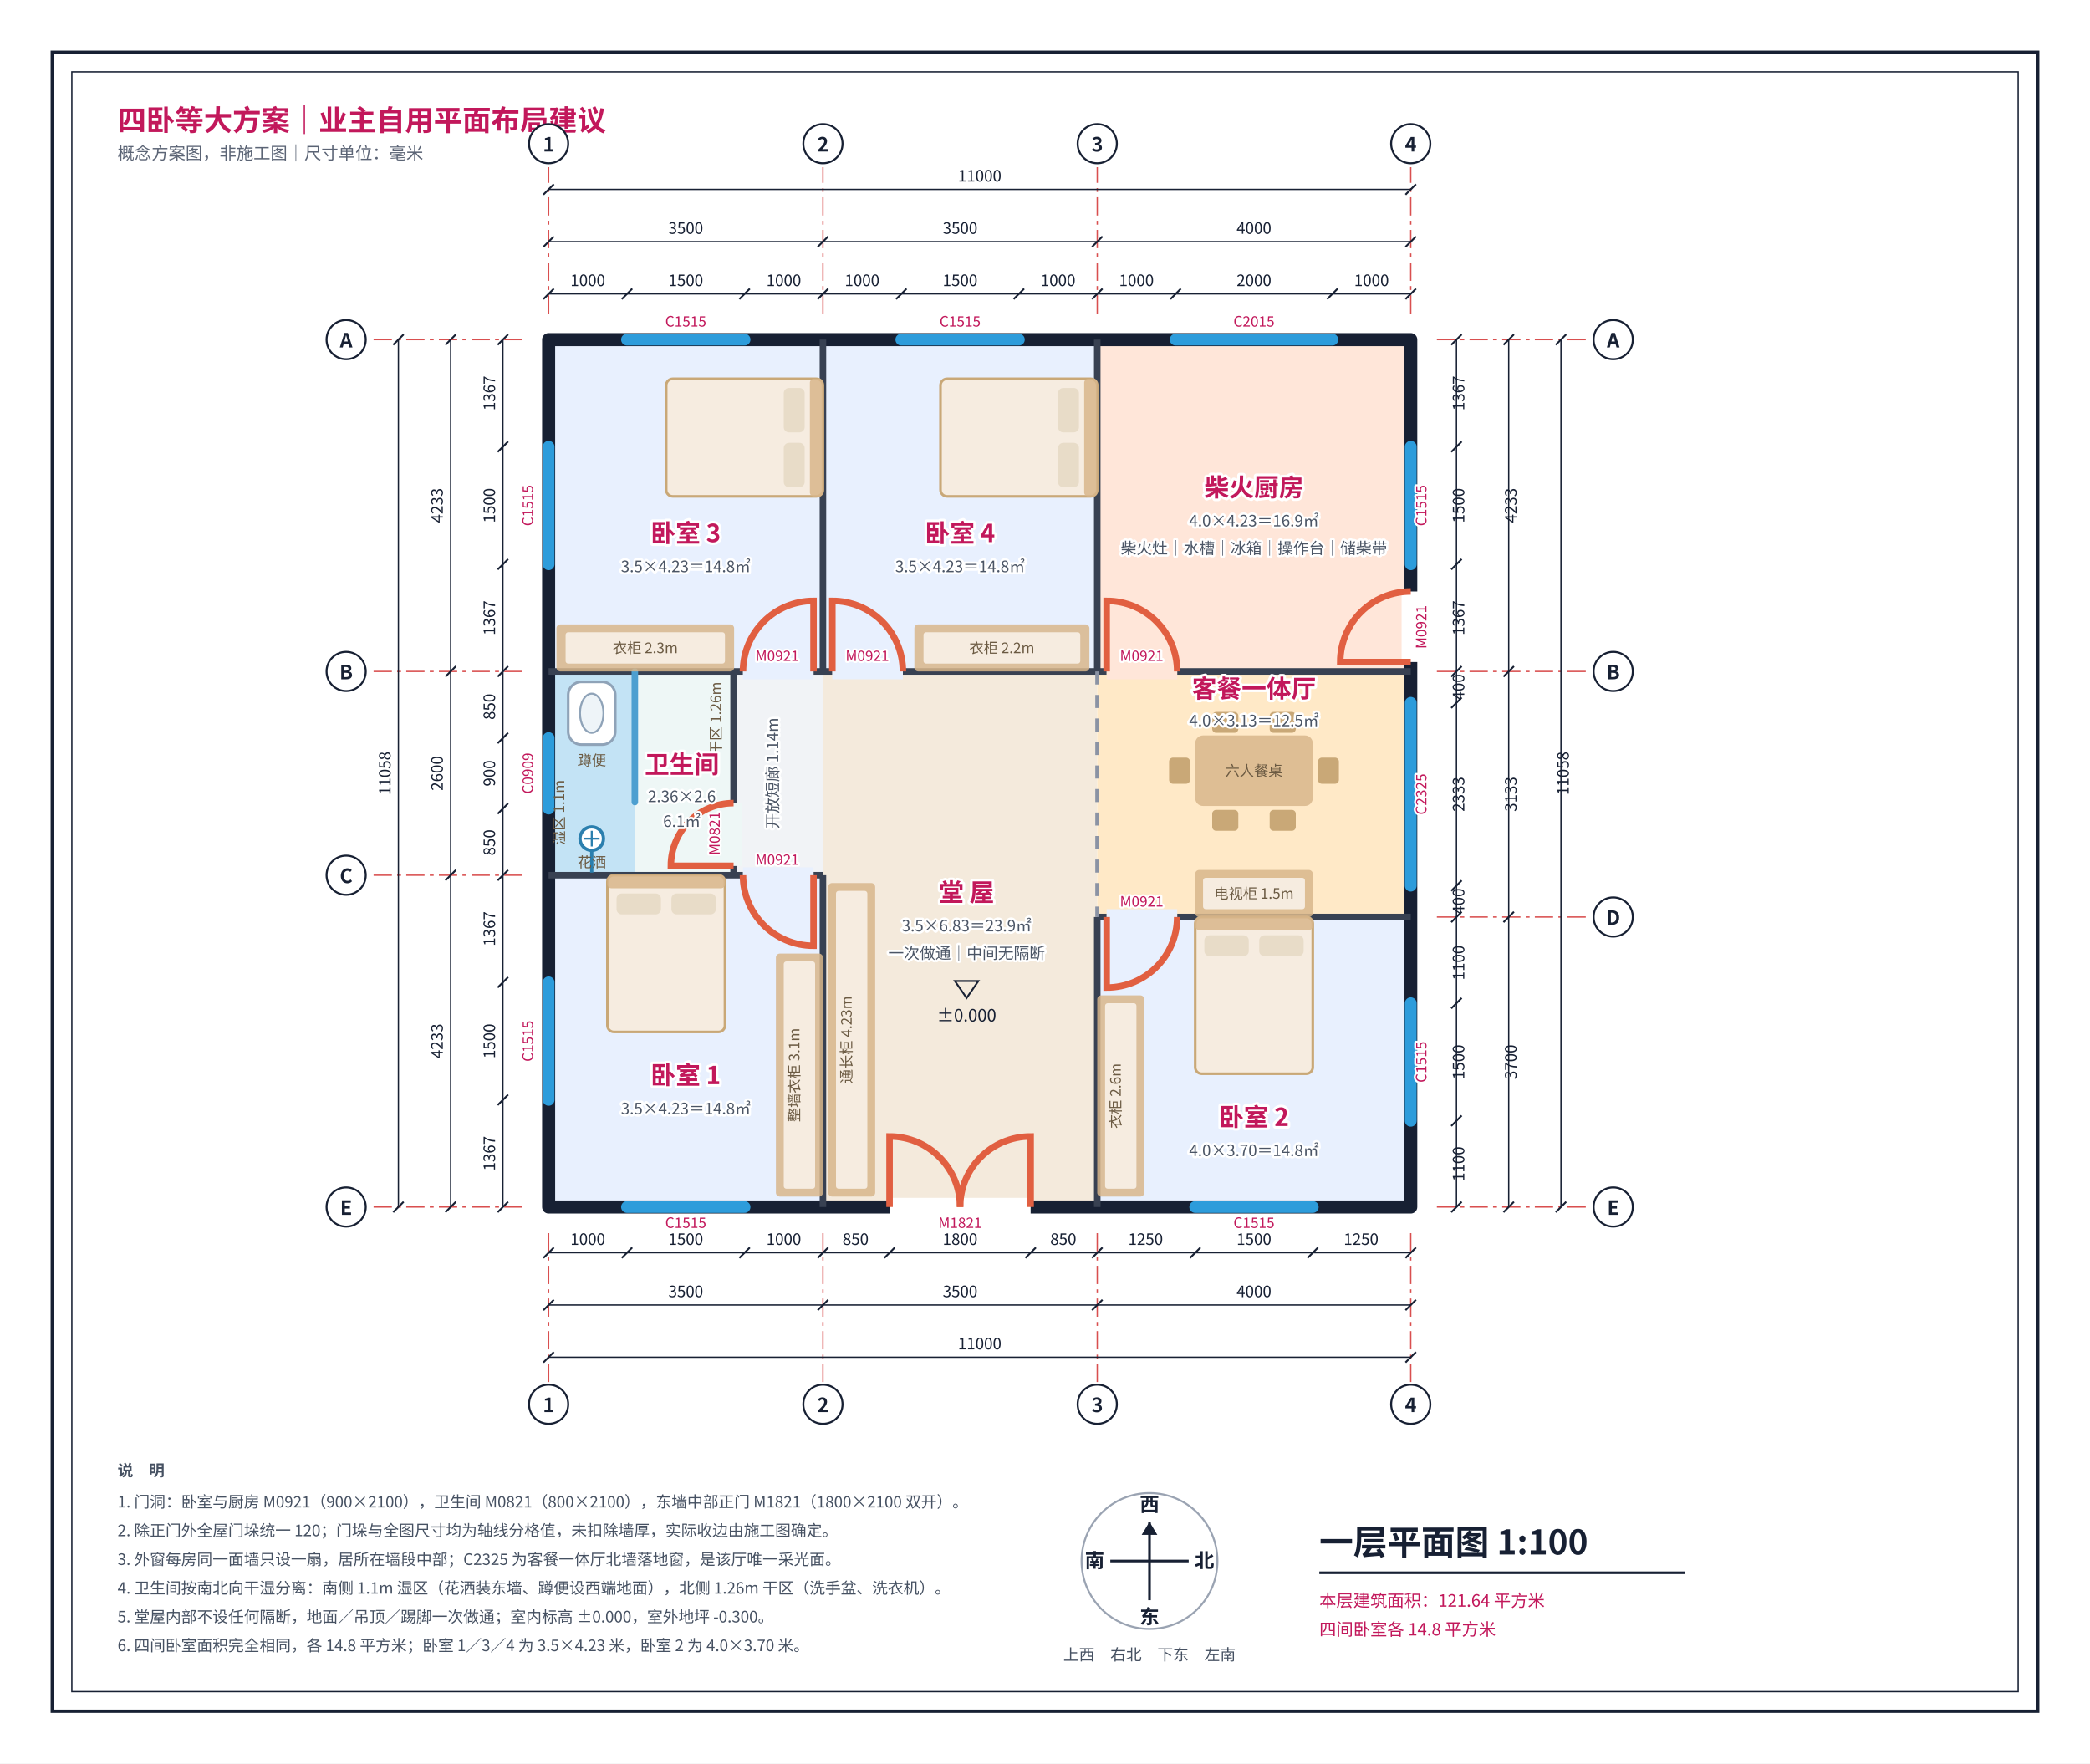
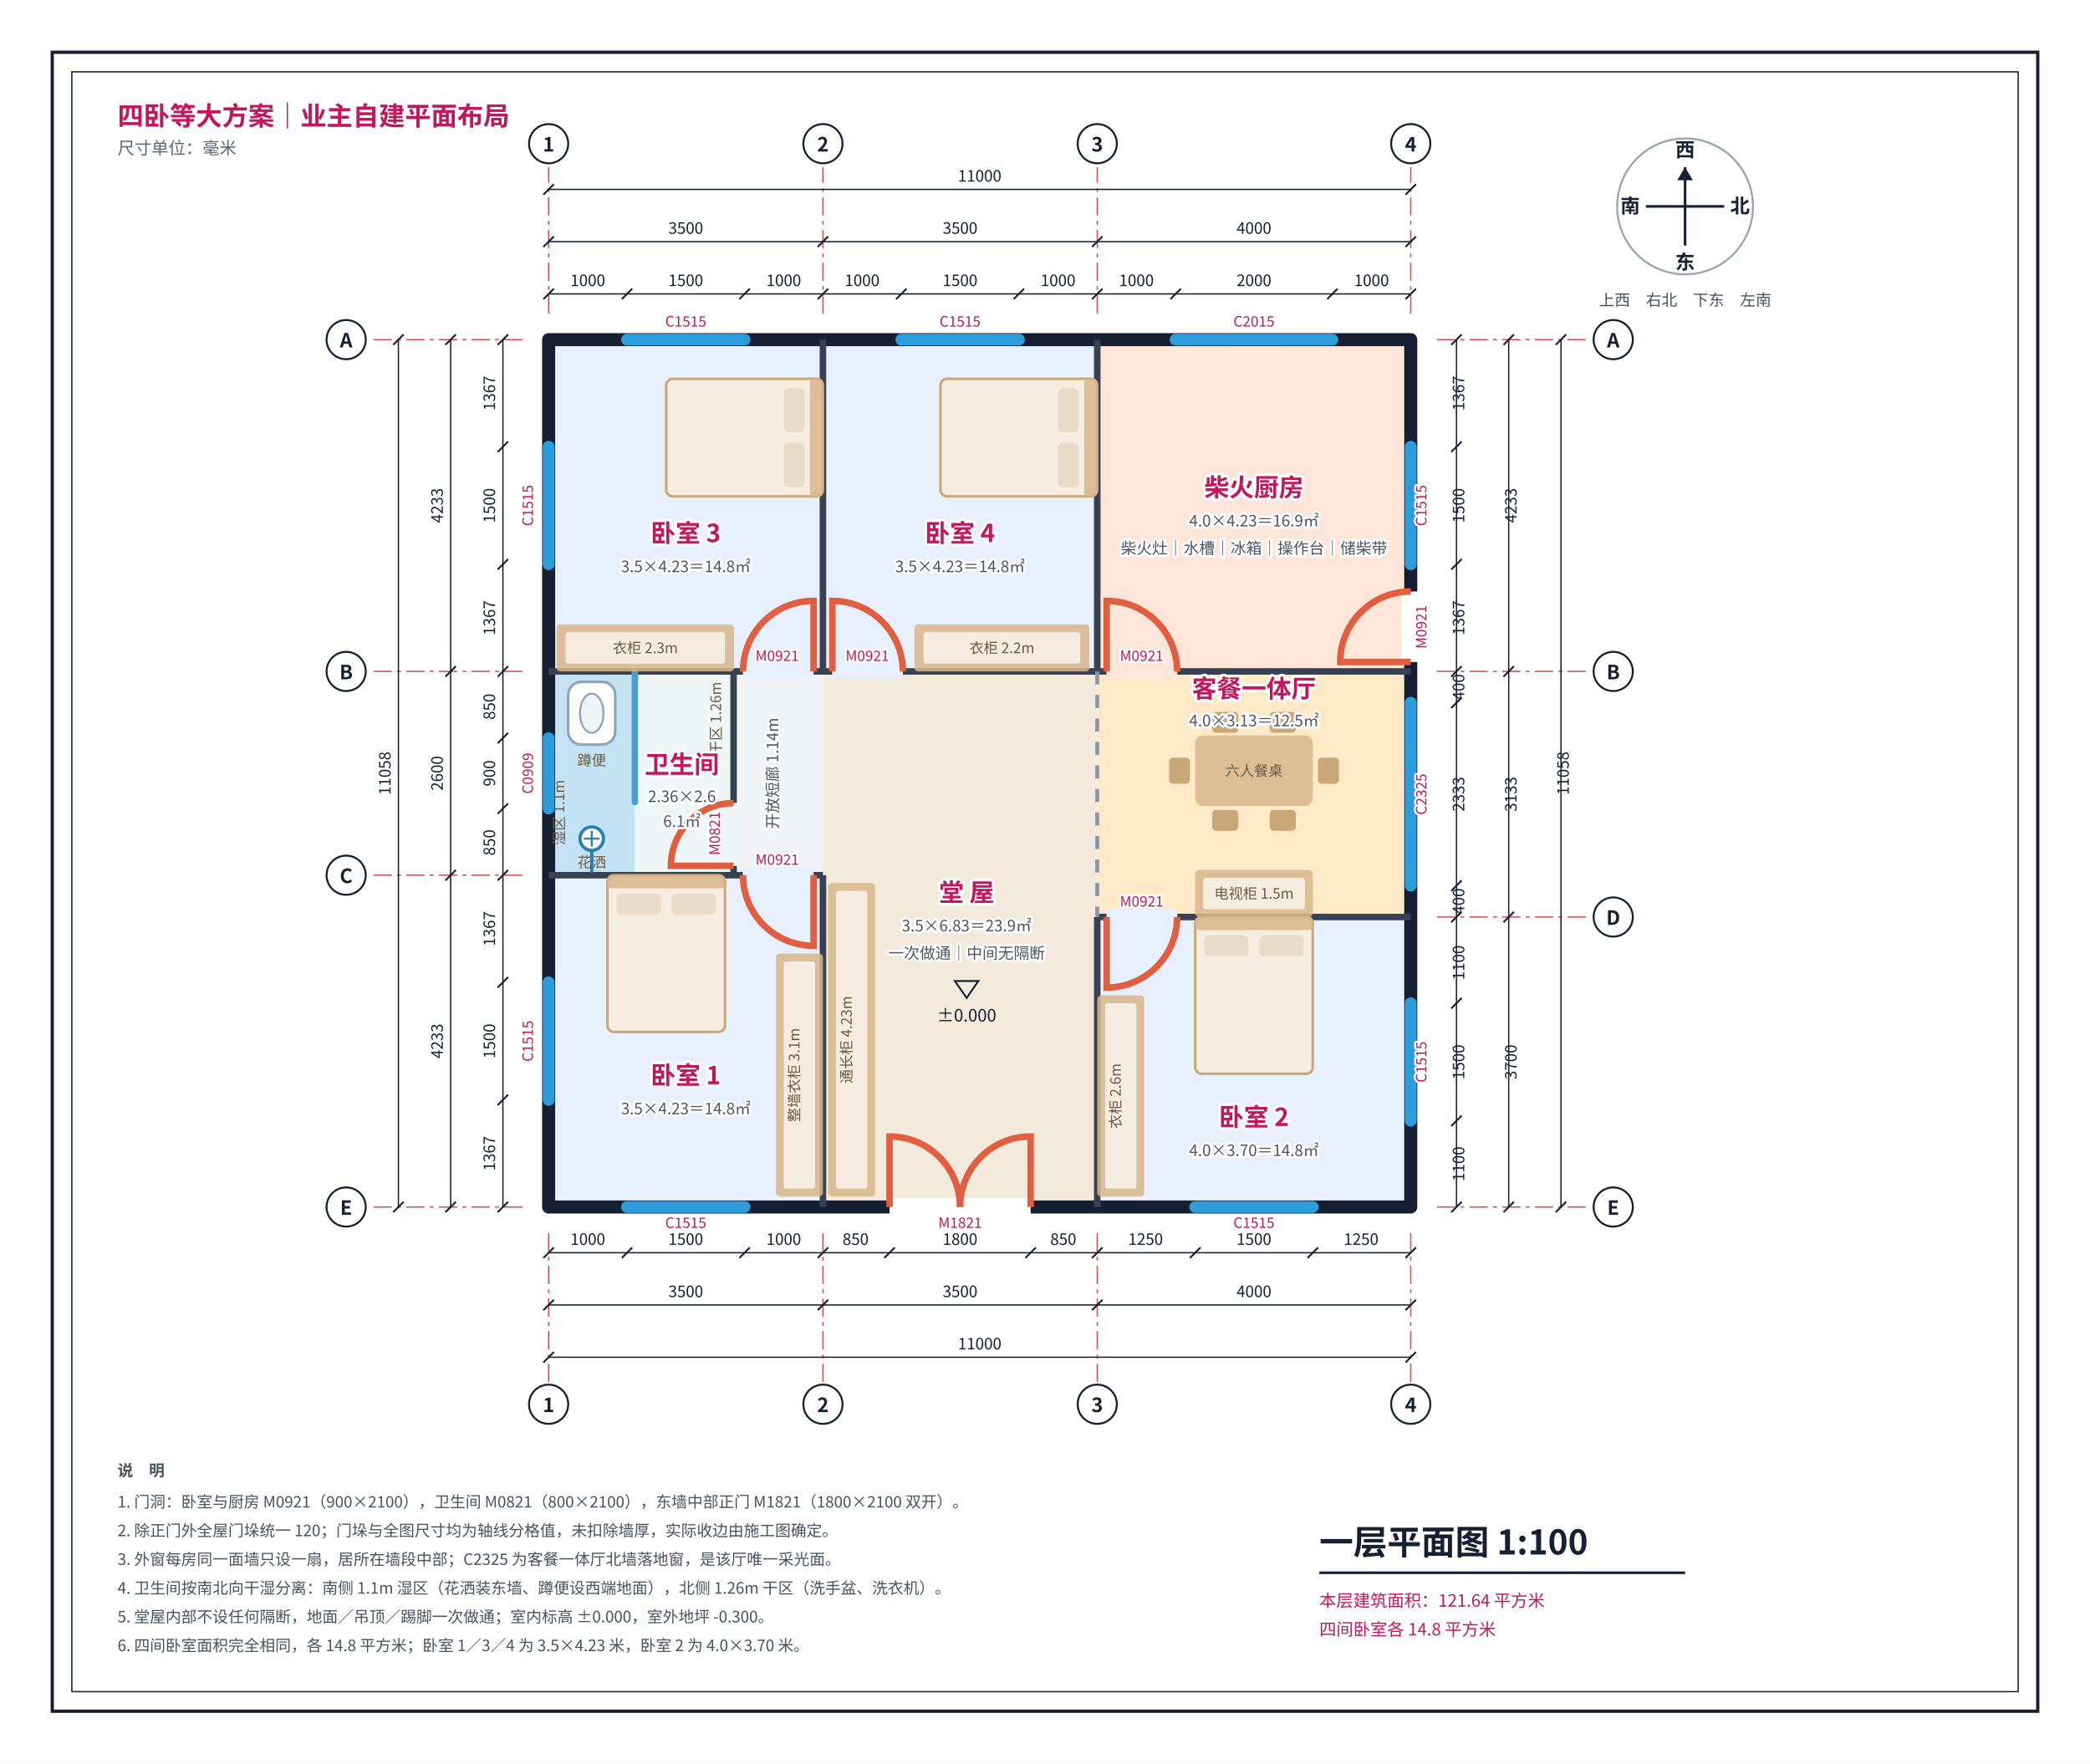
- <svg xmlns="http://www.w3.org/2000/svg" width="1600" height="1350" viewBox="0 0 1600 1350">
+ <svg xmlns="http://www.w3.org/2000/svg" viewBox="0 0 1600 1350" preserveAspectRatio="xMidYMid meet">
  <defs>
    <style>
      text { font-family: "Microsoft YaHei", "Noto Sans CJK SC", sans-serif; fill: #172033; }
      .frame { fill: none; stroke: #172033; stroke-width: 2.5; }
      .frame-in { fill: none; stroke: #172033; stroke-width: 1; }
-       .sheet-title { font-size: 22px; font-weight: 700; fill: #c2185b; }
+       .sheet-title { font-size: 20px; font-weight: 700; fill: #c2185b; }
      .sheet-sub { font-size: 13px; fill: #5b6475; }
      .plan-name { font-size: 26px; font-weight: 700; }
      .area-note { font-size: 13px; fill: #c2185b; }
      .wall { stroke: #172033; stroke-width: 10; fill: none; stroke-linejoin: round; }
      .partition { stroke: #384152; stroke-width: 5; fill: none; }
      .soft { stroke: #8b93a4; stroke-width: 3; stroke-dasharray: 10 8; fill: none; }
      .glass { stroke: #4d9fd0; stroke-width: 5; stroke-linecap: round; fill: none; }
      .furni { fill: #d8b68b; opacity: 0.85; }
      .window { stroke: #2d9cdb; stroke-width: 9; stroke-linecap: round; }
      .door { stroke: #e15f41; stroke-width: 5; fill: none; }
      .axis-line { stroke: #d94f4f; stroke-width: 1; stroke-dasharray: 14 4 3 4; fill: none; }
      .axis-circle { fill: #ffffff; stroke: #172033; stroke-width: 1.5; }
      .axis-num { font-size: 15px; font-weight: 700; text-anchor: middle; }
      .dim-line { stroke: #172033; stroke-width: 1; fill: none; }
      .dim-tick { stroke: #172033; stroke-width: 1.4; fill: none; }
      .dim-num { font-size: 12px; text-anchor: middle; fill: #172033; }
      .tag { font-size: 11px; fill: #c2185b; text-anchor: middle;
        paint-order: stroke; stroke: #ffffff; stroke-width: 3px; stroke-linejoin: round; }
      .room-name { font-size: 19px; font-weight: 700; text-anchor: middle; fill: #c2185b;
        paint-order: stroke; stroke: #ffffff; stroke-width: 4px; stroke-linejoin: round; }
      .room-sub { font-size: 12px; text-anchor: middle; fill: #4b5565;
        paint-order: stroke; stroke: #ffffff; stroke-width: 3.5px; stroke-linejoin: round; }
      .furni-label { font-size: 11px; fill: #6b5a42; text-anchor: middle; }
      .lvl { font-size: 13px; text-anchor: middle; }
      .note { font-size: 12px; fill: #465162; }
    </style>
  </defs>
  <rect width="1600" height="1350" fill="#ffffff" />
  <rect x="40" y="40" width="1520" height="1270" class="frame" />
  <rect x="55" y="55" width="1490" height="1240" class="frame-in" />
-   <text x="90" y="100" class="sheet-title">四卧等大方案｜业主自用平面布局建议</text>
-   <text x="90" y="122" class="sheet-sub">概念方案图，非施工图｜尺寸单位：毫米</text>
+   <text x="90" y="96" class="sheet-title">四卧等大方案｜业主自建平面布局</text>
+   <text x="90" y="118" class="sheet-sub">尺寸单位：毫米</text>
  <path d="M420 240 V128 M630 240 V128 M840 240 V128 M1080 240 V128" class="axis-line" />
  <path d="M420 944 V1058 M630 944 V1058 M840 944 V1058 M1080 944 V1058" class="axis-line" />
  <path d="M400 260 H283 M400 514 H283 M400 670 H283 M400 924 H283" class="axis-line" />
  <path d="M1100 260 H1217 M1100 514 H1217 M1100 702 H1217 M1100 924 H1217" class="axis-line" />
  <rect x="420" y="260" width="210" height="254" fill="#e8f0fe" />
  <rect x="630" y="260" width="210" height="254" fill="#e8f0fe" />
  <rect x="840" y="260" width="240" height="254" fill="#ffe6d9" />
  <rect x="420" y="514" width="66" height="156" fill="#c3e3f5" />
  <rect x="486" y="514" width="75.6" height="156" fill="#eef7f6" />
  <rect x="561.6" y="514" width="68.4" height="156" fill="#f1f3f6" />
  <rect x="420" y="670" width="210" height="254" fill="#e8f0fe" />
  <rect x="630" y="514" width="210" height="410" fill="#f4eadc" />
  <rect x="840" y="514" width="240" height="188" fill="#ffe9c7" />
  <rect x="840" y="702" width="240" height="222" fill="#e8f0fe" />
  <rect x="420" y="260" width="660" height="664" class="wall" />
  <path d="M420 514 H568.8 M622.8 514 H637.2 M691.2 514 H847.2 M901.2 514 H1080" class="partition" />
  <path d="M630 260 V514 M840 260 V514" class="partition" />
  <path d="M561.6 514 V614.8 M561.6 662.8 V670" class="partition" />
  <path d="M420 670 H568.8 M622.8 670 H630" class="partition" />
  <path d="M630 670 V924" class="partition" />
  <path d="M840 702 V924" class="partition" />
  <path d="M840 702 H847.2 M901.2 702 H1080" class="partition" />
  <path d="M840 514 V702" class="soft" />
  <path d="M486 514 V614" class="glass" />
  <rect x="435" y="522" width="36" height="48" rx="10" fill="#ffffff" stroke="#8fa3b8" stroke-width="2" />
  <ellipse cx="453" cy="546" rx="9" ry="15" fill="#eef4f8" stroke="#8fa3b8" stroke-width="1.5" />
  <path d="M453 668 V651" stroke="#2b7fae" stroke-width="2.5" />
  <circle cx="453" cy="642" r="9" fill="#ffffff" stroke="#2b7fae" stroke-width="2.5" />
  <path d="M447 642 H459 M453 636 V648" stroke="#2b7fae" stroke-width="1.5" />
  <path d="M568.8 514 H622.8" stroke="#e8f0fe" stroke-width="12" />
  <path d="M622.8 514 V460 A54 54 0 0 0 568.8 514" class="door" />
  <path d="M561.6 614.8 V662.8" stroke="#eef7f6" stroke-width="12" />
  <path d="M561.6 662.8 H513.6 A48 48 0 0 1 561.6 614.8" class="door" />
  <path d="M568.8 670 H622.8" stroke="#e8f0fe" stroke-width="12" />
  <path d="M622.8 670 V724 A54 54 0 0 1 568.8 670" class="door" />
  <path d="M637.2 514 H691.2" stroke="#e8f0fe" stroke-width="12" />
  <path d="M637.2 514 V460 A54 54 0 0 1 691.2 514" class="door" />
  <path d="M847.2 514 H901.2" stroke="#ffe6d9" stroke-width="12" />
  <path d="M847.2 514 V460 A54 54 0 0 1 901.2 514" class="door" />
  <path d="M847.2 702 H901.2" stroke="#e8f0fe" stroke-width="12" />
  <path d="M847.2 702 V756 A54 54 0 0 0 901.2 702" class="door" />
  <path d="M681 924 H789" stroke="#ffffff" stroke-width="14" />
  <path d="M681 924 V870 A54 54 0 0 1 735 924" class="door" />
  <path d="M789 924 V870 A54 54 0 0 0 735 924" class="door" />
  <path d="M1080 452.8 V506.8" stroke="#ffffff" stroke-width="14" />
  <path d="M1080 506.8 H1026 A54 54 0 0 1 1080 452.8" class="door" />
  <path d="M480 260 H570 M690 260 H780 M900 260 H1020" class="window" />
  <path d="M420 342 V432 M420 565 V619 M420 752 V842" class="window" />
  <path d="M1080 342 V432 M1080 538 V678 M1080 768 V858" class="window" />
  <path d="M480 924 H570 M915 924 H1005" class="window" />
  <text x="525" y="250" class="tag">C1515</text>
  <text x="735" y="250" class="tag">C1515</text>
  <text x="960" y="250" class="tag">C2015</text>
  <text x="408" y="387" class="tag" transform="rotate(-90 408 387)">C1515</text>
  <text x="408" y="592" class="tag" transform="rotate(-90 408 592)">C0909</text>
  <text x="408" y="797" class="tag" transform="rotate(-90 408 797)">C1515</text>
  <text x="1092" y="387" class="tag" transform="rotate(-90 1092 387)">C1515</text>
  <text x="1092" y="608" class="tag" transform="rotate(-90 1092 608)">C2325</text>
  <text x="1092" y="813" class="tag" transform="rotate(-90 1092 813)">C1515</text>
  <text x="1092" y="480" class="tag" transform="rotate(-90 1092 480)">M0921</text>
  <text x="525" y="940" class="tag">C1515</text>
  <text x="735" y="940" class="tag">M1821</text>
  <text x="960" y="940" class="tag">C1515</text>
  <text x="595" y="506" class="tag">M0921</text>
  <text x="664" y="506" class="tag">M0921</text>
  <text x="874" y="506" class="tag">M0921</text>
  <text x="595" y="662" class="tag">M0921</text>
  <text x="874" y="694" class="tag">M0921</text>
  <text x="551" y="638" class="tag" transform="rotate(-90 551 638)">M0821</text>
  <rect x="465" y="670" width="90" height="120" rx="5" fill="#f6ece0" stroke="#c9a877" stroke-width="2" />
  <rect x="465" y="670" width="90" height="10" rx="3" class="furni" />
  <rect x="472" y="684" width="34" height="16" rx="4" fill="#e8dcc8" />
  <rect x="514" y="684" width="34" height="16" rx="4" fill="#e8dcc8" />
  <rect x="915" y="702" width="90" height="120" rx="5" fill="#f6ece0" stroke="#c9a877" stroke-width="2" />
  <rect x="915" y="702" width="90" height="10" rx="3" class="furni" />
  <rect x="922" y="716" width="34" height="16" rx="4" fill="#e8dcc8" />
  <rect x="964" y="716" width="34" height="16" rx="4" fill="#e8dcc8" />
  <rect x="510" y="290" width="120" height="90" rx="5" fill="#f6ece0" stroke="#c9a877" stroke-width="2" />
  <rect x="620" y="290" width="10" height="90" rx="3" class="furni" />
  <rect x="600" y="297" width="16" height="34" rx="4" fill="#e8dcc8" />
  <rect x="600" y="339" width="16" height="34" rx="4" fill="#e8dcc8" />
  <rect x="720" y="290" width="120" height="90" rx="5" fill="#f6ece0" stroke="#c9a877" stroke-width="2" />
  <rect x="830" y="290" width="10" height="90" rx="3" class="furni" />
  <rect x="810" y="297" width="16" height="34" rx="4" fill="#e8dcc8" />
  <rect x="810" y="339" width="16" height="34" rx="4" fill="#e8dcc8" />
  <rect x="594" y="730" width="36" height="186" rx="3" class="furni" />
  <rect x="600" y="736" width="24" height="174" rx="2" fill="#f6ece0" />
  <text x="612" y="823" class="furni-label" transform="rotate(-90 612 823)">整墙衣柜 3.1m</text>
  <rect x="840" y="762" width="36" height="154" rx="3" class="furni" />
  <rect x="846" y="768" width="24" height="142" rx="2" fill="#f6ece0" />
  <text x="858" y="839" class="furni-label" transform="rotate(-90 858 839)">衣柜 2.6m</text>
  <rect x="426" y="478" width="136" height="36" rx="3" class="furni" />
  <rect x="433" y="484" width="122" height="24" rx="2" fill="#f6ece0" />
  <text x="494" y="500" class="furni-label">衣柜 2.3m</text>
  <rect x="700" y="478" width="134" height="36" rx="3" class="furni" />
  <rect x="707" y="484" width="120" height="24" rx="2" fill="#f6ece0" />
  <text x="767" y="500" class="furni-label">衣柜 2.2m</text>
  <rect x="634" y="676" width="36" height="240" rx="3" class="furni" />
  <rect x="640" y="682" width="24" height="228" rx="2" fill="#f6ece0" />
  <text x="652" y="796" class="furni-label" transform="rotate(-90 652 796)">通长柜 4.23m</text>
  <rect x="915" y="666" width="90" height="36" rx="3" class="furni" />
  <rect x="921" y="672" width="78" height="24" rx="2" fill="#f6ece0" />
  <text x="960" y="688" class="furni-label">电视柜 1.5m</text>
  <rect x="915" y="563" width="90" height="54" rx="6" class="furni" />
  <text x="960" y="594" class="furni-label">六人餐桌</text>
  <rect x="928" y="545" width="20" height="16" rx="3" fill="#c9a877" />
  <rect x="972" y="545" width="20" height="16" rx="3" fill="#c9a877" />
  <rect x="928" y="620" width="20" height="16" rx="3" fill="#c9a877" />
  <rect x="972" y="620" width="20" height="16" rx="3" fill="#c9a877" />
  <rect x="895" y="580" width="16" height="20" rx="3" fill="#c9a877" />
  <rect x="1009" y="580" width="16" height="20" rx="3" fill="#c9a877" />
  <text x="525" y="415" class="room-name">卧室 3</text>
  <text x="525" y="438" class="room-sub">3.5×4.23＝14.8㎡</text>
  <text x="735" y="415" class="room-name">卧室 4</text>
  <text x="735" y="438" class="room-sub">3.5×4.23＝14.8㎡</text>
  <text x="960" y="380" class="room-name">柴火厨房</text>
  <text x="960" y="403" class="room-sub">4.0×4.23＝16.9㎡</text>
  <text x="960" y="424" class="room-sub">柴火灶｜水槽｜冰箱｜操作台｜储柴带</text>
  <text x="453" y="586" class="furni-label">蹲便</text>
  <text x="432" y="622" class="furni-label" transform="rotate(-90 432 622)">湿区 1.1m</text>
  <text x="453" y="664" class="furni-label">花洒</text>
  <text x="552" y="550" class="furni-label" transform="rotate(-90 552 550)">干区 1.26m</text>
  <text x="522" y="592" class="room-name">卫生间</text>
  <text x="522" y="614" class="room-sub">2.36×2.6</text>
  <text x="522" y="633" class="room-sub">6.1㎡</text>
  <text x="595.8" y="592" class="room-sub" transform="rotate(-90 595.8 592)">开放短廊 1.14m</text>
  <text x="525" y="830" class="room-name">卧室 1</text>
  <text x="525" y="853" class="room-sub">3.5×4.23＝14.8㎡</text>
  <text x="740" y="690" class="room-name">堂 屋</text>
  <text x="740" y="713" class="room-sub">3.5×6.83＝23.9㎡</text>
  <text x="740" y="734" class="room-sub">一次做通｜中间无隔断</text>
  <text x="960" y="534" class="room-name">客餐一体厅</text>
  <text x="960" y="556" class="room-sub">4.0×3.13＝12.5㎡</text>
  <text x="960" y="862" class="room-name">卧室 2</text>
  <text x="960" y="885" class="room-sub">4.0×3.70＝14.8㎡</text>
  <path d="M740 764 l-9,-13 h18 z" fill="none" stroke="#172033" stroke-width="1.4" />
  <text x="740" y="782" class="lvl">±0.000</text>
  <circle cx="420" cy="110" r="15" class="axis-circle" />
  <text x="420" y="116" class="axis-num">1</text>
  <circle cx="630" cy="110" r="15" class="axis-circle" />
  <text x="630" y="116" class="axis-num">2</text>
  <circle cx="840" cy="110" r="15" class="axis-circle" />
  <text x="840" y="116" class="axis-num">3</text>
  <circle cx="1080" cy="110" r="15" class="axis-circle" />
  <text x="1080" y="116" class="axis-num">4</text>
  <circle cx="420" cy="1075" r="15" class="axis-circle" />
  <text x="420" y="1081" class="axis-num">1</text>
  <circle cx="630" cy="1075" r="15" class="axis-circle" />
  <text x="630" y="1081" class="axis-num">2</text>
  <circle cx="840" cy="1075" r="15" class="axis-circle" />
  <text x="840" y="1081" class="axis-num">3</text>
  <circle cx="1080" cy="1075" r="15" class="axis-circle" />
  <text x="1080" y="1081" class="axis-num">4</text>
  <circle cx="265" cy="260" r="15" class="axis-circle" />
  <text x="265" y="266" class="axis-num">A</text>
  <circle cx="265" cy="514" r="15" class="axis-circle" />
  <text x="265" y="520" class="axis-num">B</text>
  <circle cx="265" cy="670" r="15" class="axis-circle" />
  <text x="265" y="676" class="axis-num">C</text>
  <circle cx="265" cy="924" r="15" class="axis-circle" />
  <text x="265" y="930" class="axis-num">E</text>
  <circle cx="1235" cy="260" r="15" class="axis-circle" />
  <text x="1235" y="266" class="axis-num">A</text>
  <circle cx="1235" cy="514" r="15" class="axis-circle" />
  <text x="1235" y="520" class="axis-num">B</text>
  <circle cx="1235" cy="702" r="15" class="axis-circle" />
  <text x="1235" y="708" class="axis-num">D</text>
  <circle cx="1235" cy="924" r="15" class="axis-circle" />
  <text x="1235" y="930" class="axis-num">E</text>
  <path d="M420 225 H1080" class="dim-line" />
  <path d="M416 229 L424 221 M476 229 L484 221 M566 229 L574 221 M626 229 L634 221 M686 229 L694 221 M776 229 L784 221 M836 229 L844 221 M896 229 L904 221 M1016 229 L1024 221 M1076 229 L1084 221" class="dim-tick" />
  <text x="450" y="219" class="dim-num">1000</text>
  <text x="525" y="219" class="dim-num">1500</text>
  <text x="600" y="219" class="dim-num">1000</text>
  <text x="660" y="219" class="dim-num">1000</text>
  <text x="735" y="219" class="dim-num">1500</text>
  <text x="810" y="219" class="dim-num">1000</text>
  <text x="870" y="219" class="dim-num">1000</text>
  <text x="960" y="219" class="dim-num">2000</text>
  <text x="1050" y="219" class="dim-num">1000</text>
  <path d="M420 185 H1080" class="dim-line" />
  <path d="M416 189 L424 181 M626 189 L634 181 M836 189 L844 181 M1076 189 L1084 181" class="dim-tick" />
  <text x="525" y="179" class="dim-num">3500</text>
  <text x="735" y="179" class="dim-num">3500</text>
  <text x="960" y="179" class="dim-num">4000</text>
  <path d="M420 145 H1080" class="dim-line" />
  <path d="M416 149 L424 141 M1076 149 L1084 141" class="dim-tick" />
  <text x="750" y="139" class="dim-num">11000</text>
  <path d="M420 959 H1080" class="dim-line" />
  <path d="M416 963 L424 955 M476 963 L484 955 M566 963 L574 955 M626 963 L634 955 M677 963 L685 955 M785 963 L793 955 M836 963 L844 955 M911 963 L919 955 M1001 963 L1009 955 M1076 963 L1084 955" class="dim-tick" />
  <text x="450" y="953" class="dim-num">1000</text>
  <text x="525" y="953" class="dim-num">1500</text>
  <text x="600" y="953" class="dim-num">1000</text>
  <text x="655" y="953" class="dim-num">850</text>
  <text x="735" y="953" class="dim-num">1800</text>
  <text x="814" y="953" class="dim-num">850</text>
  <text x="877" y="953" class="dim-num">1250</text>
  <text x="960" y="953" class="dim-num">1500</text>
  <text x="1042" y="953" class="dim-num">1250</text>
  <path d="M420 999 H1080" class="dim-line" />
  <path d="M416 1003 L424 995 M626 1003 L634 995 M836 1003 L844 995 M1076 1003 L1084 995" class="dim-tick" />
  <text x="525" y="993" class="dim-num">3500</text>
  <text x="735" y="993" class="dim-num">3500</text>
  <text x="960" y="993" class="dim-num">4000</text>
  <path d="M420 1039 H1080" class="dim-line" />
  <path d="M416 1043 L424 1035 M1076 1043 L1084 1035" class="dim-tick" />
  <text x="750" y="1033" class="dim-num">11000</text>
  <path d="M385 260 V924" class="dim-line" />
  <path d="M381 264 L389 256 M381 346 L389 338 M381 436 L389 428 M381 518 L389 510 M381 569 L389 561 M381 623 L389 615 M381 674 L389 666 M381 756 L389 748 M381 846 L389 838 M381 928 L389 920" class="dim-tick" />
  <text x="379" y="301" class="dim-num" transform="rotate(-90 379 301)">1367</text>
  <text x="379" y="387" class="dim-num" transform="rotate(-90 379 387)">1500</text>
  <text x="379" y="473" class="dim-num" transform="rotate(-90 379 473)">1367</text>
  <text x="379" y="541" class="dim-num" transform="rotate(-90 379 541)">850</text>
  <text x="379" y="592" class="dim-num" transform="rotate(-90 379 592)">900</text>
  <text x="379" y="645" class="dim-num" transform="rotate(-90 379 645)">850</text>
  <text x="379" y="711" class="dim-num" transform="rotate(-90 379 711)">1367</text>
  <text x="379" y="797" class="dim-num" transform="rotate(-90 379 797)">1500</text>
  <text x="379" y="883" class="dim-num" transform="rotate(-90 379 883)">1367</text>
  <path d="M345 260 V924" class="dim-line" />
  <path d="M341 264 L349 256 M341 518 L349 510 M341 674 L349 666 M341 928 L349 920" class="dim-tick" />
  <text x="339" y="387" class="dim-num" transform="rotate(-90 339 387)">4233</text>
  <text x="339" y="592" class="dim-num" transform="rotate(-90 339 592)">2600</text>
  <text x="339" y="797" class="dim-num" transform="rotate(-90 339 797)">4233</text>
  <path d="M305 260 V924" class="dim-line" />
  <path d="M301 264 L309 256 M301 928 L309 920" class="dim-tick" />
  <text x="299" y="592" class="dim-num" transform="rotate(-90 299 592)">11058</text>
  <path d="M1115 260 V924" class="dim-line" />
  <path d="M1111 264 L1119 256 M1111 346 L1119 338 M1111 436 L1119 428 M1111 518 L1119 510 M1111 542 L1119 534 M1111 682 L1119 674 M1111 706 L1119 698 M1111 772 L1119 764 M1111 862 L1119 854 M1111 928 L1119 920" class="dim-tick" />
  <text x="1121" y="301" class="dim-num" transform="rotate(-90 1121 301)">1367</text>
  <text x="1121" y="387" class="dim-num" transform="rotate(-90 1121 387)">1500</text>
  <text x="1121" y="473" class="dim-num" transform="rotate(-90 1121 473)">1367</text>
  <text x="1121" y="526" class="dim-num" transform="rotate(-90 1121 526)">400</text>
  <text x="1121" y="608" class="dim-num" transform="rotate(-90 1121 608)">2333</text>
  <text x="1121" y="690" class="dim-num" transform="rotate(-90 1121 690)">400</text>
  <text x="1121" y="737" class="dim-num" transform="rotate(-90 1121 737)">1100</text>
  <text x="1121" y="813" class="dim-num" transform="rotate(-90 1121 813)">1500</text>
  <text x="1121" y="891" class="dim-num" transform="rotate(-90 1121 891)">1100</text>
  <path d="M1155 260 V924" class="dim-line" />
  <path d="M1151 264 L1159 256 M1151 518 L1159 510 M1151 706 L1159 698 M1151 928 L1159 920" class="dim-tick" />
  <text x="1161" y="387" class="dim-num" transform="rotate(-90 1161 387)">4233</text>
  <text x="1161" y="608" class="dim-num" transform="rotate(-90 1161 608)">3133</text>
  <text x="1161" y="813" class="dim-num" transform="rotate(-90 1161 813)">3700</text>
  <path d="M1195 260 V924" class="dim-line" />
  <path d="M1191 264 L1199 256 M1191 928 L1199 920" class="dim-tick" />
  <text x="1201" y="592" class="dim-num" transform="rotate(-90 1201 592)">11058</text>
  <text x="1010" y="1190" class="plan-name">一层平面图 1:100</text>
  <path d="M1010 1204 H1290" stroke="#172033" stroke-width="2" />
  <text x="1010" y="1230" class="area-note">本层建筑面积：121.64 平方米</text>
  <text x="1010" y="1252" class="area-note">四间卧室各 14.8 平方米</text>
  <g transform="translate(90 1130)">
    <text x="0" y="0" class="note" font-weight="700">说　明</text>
    <text x="0" y="24" class="note">1. 门洞：卧室与厨房 M0921（900×2100），卫生间 M0821（800×2100），东墙中部正门 M1821（1800×2100 双开）。</text>
    <text x="0" y="46" class="note">2. 除正门外全屋门垛统一 120；门垛与全图尺寸均为轴线分格值，未扣除墙厚，实际收边由施工图确定。</text>
    <text x="0" y="68" class="note">3. 外窗每房同一面墙只设一扇，居所在墙段中部；C2325 为客餐一体厅北墙落地窗，是该厅唯一采光面。</text>
    <text x="0" y="90" class="note">4. 卫生间按南北向干湿分离：南侧 1.1m 湿区（花洒装东墙、蹲便设西端地面），北侧 1.26m 干区（洗手盆、洗衣机）。</text>
    <text x="0" y="112" class="note">5. 堂屋内部不设任何隔断，地面／吊顶／踢脚一次做通；室内标高 ±0.000，室外地坪 -0.300。</text>
    <text x="0" y="134" class="note">6. 四间卧室面积完全相同，各 14.8 平方米；卧室 1／3／4 为 3.5×4.23 米，卧室 2 为 4.0×3.70 米。</text>
  </g>
-   <g transform="translate(880 1195)">
+   <g transform="translate(1290 158)">
    <circle cx="0" cy="0" r="52" fill="#ffffff" stroke="#9aa3b2" stroke-width="1.5" />
    <path d="M0 30 V-30" stroke="#172033" stroke-width="2" />
    <path d="M-30 0 H30" stroke="#172033" stroke-width="2" />
    <path d="M0 -30 l-6,10 h12 z" fill="#172033" />
    <text x="0" y="-38" class="axis-num" font-size="13">西</text>
    <text x="0" y="48" class="axis-num" font-size="13">东</text>
    <text x="-42" y="5" class="axis-num" font-size="13">南</text>
    <text x="42" y="5" class="axis-num" font-size="13">北</text>
    <text x="0" y="76" class="note" text-anchor="middle">上西　右北　下东　左南</text>
  </g>
</svg>
